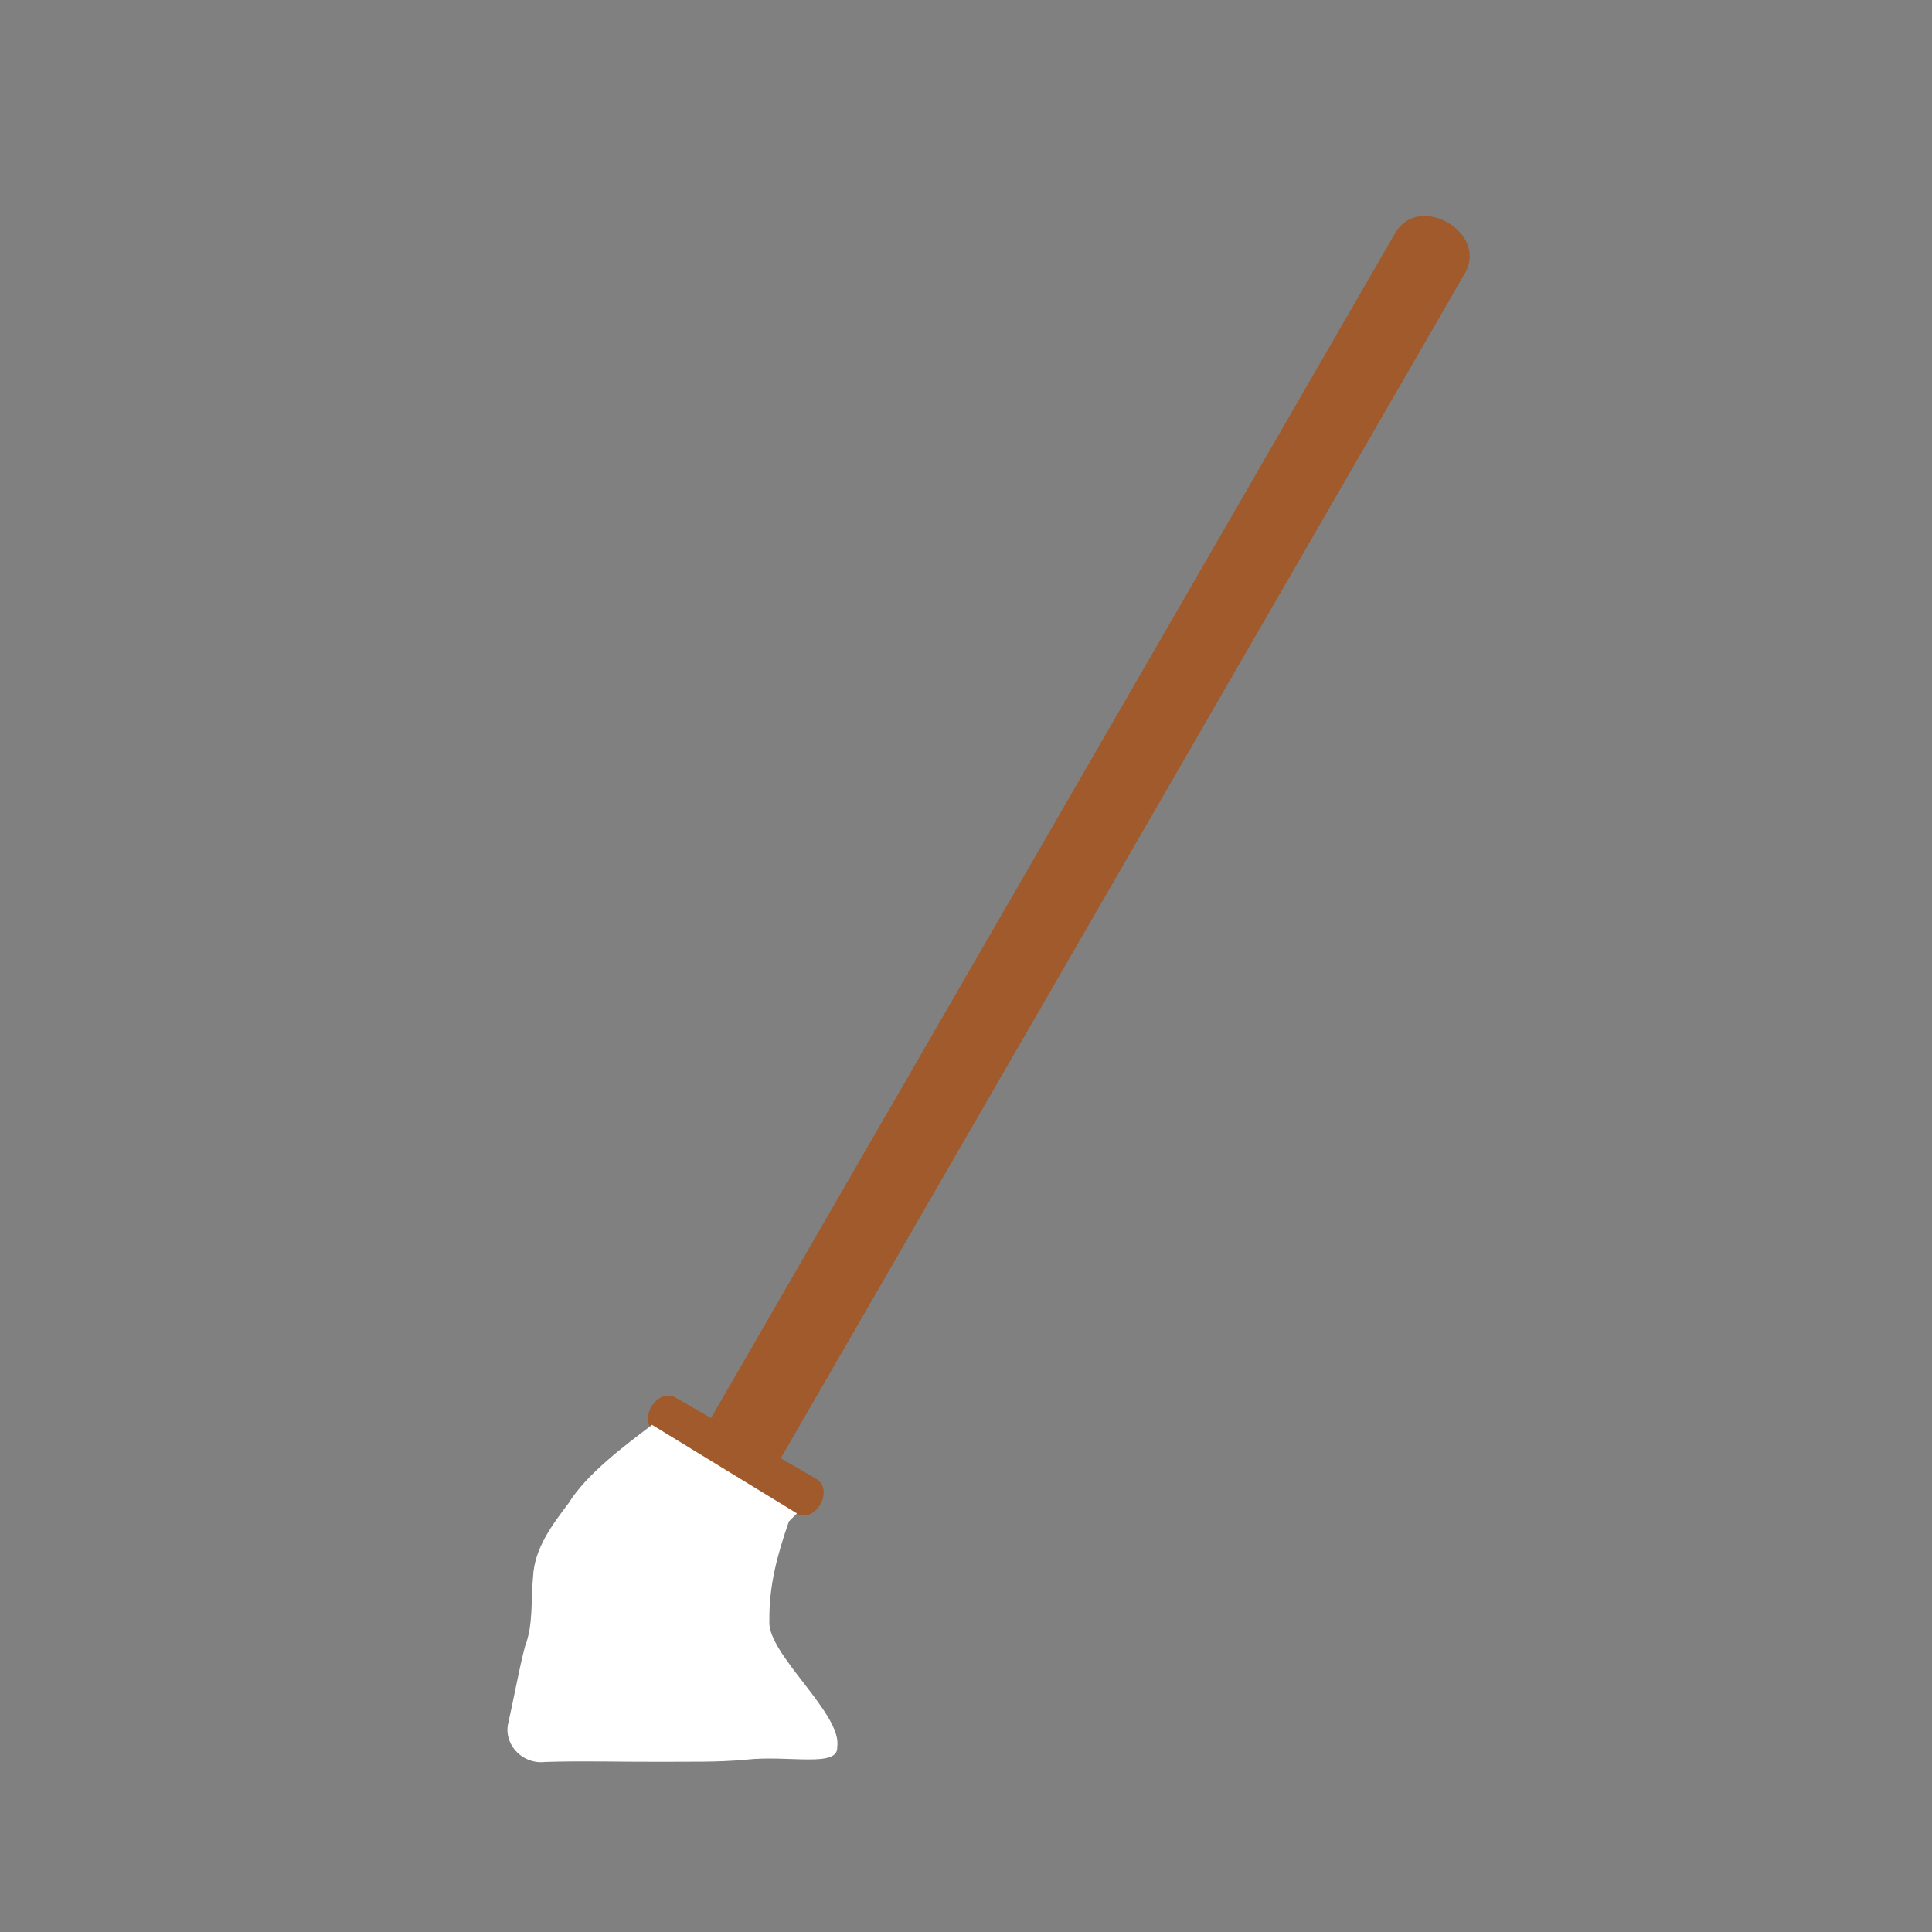
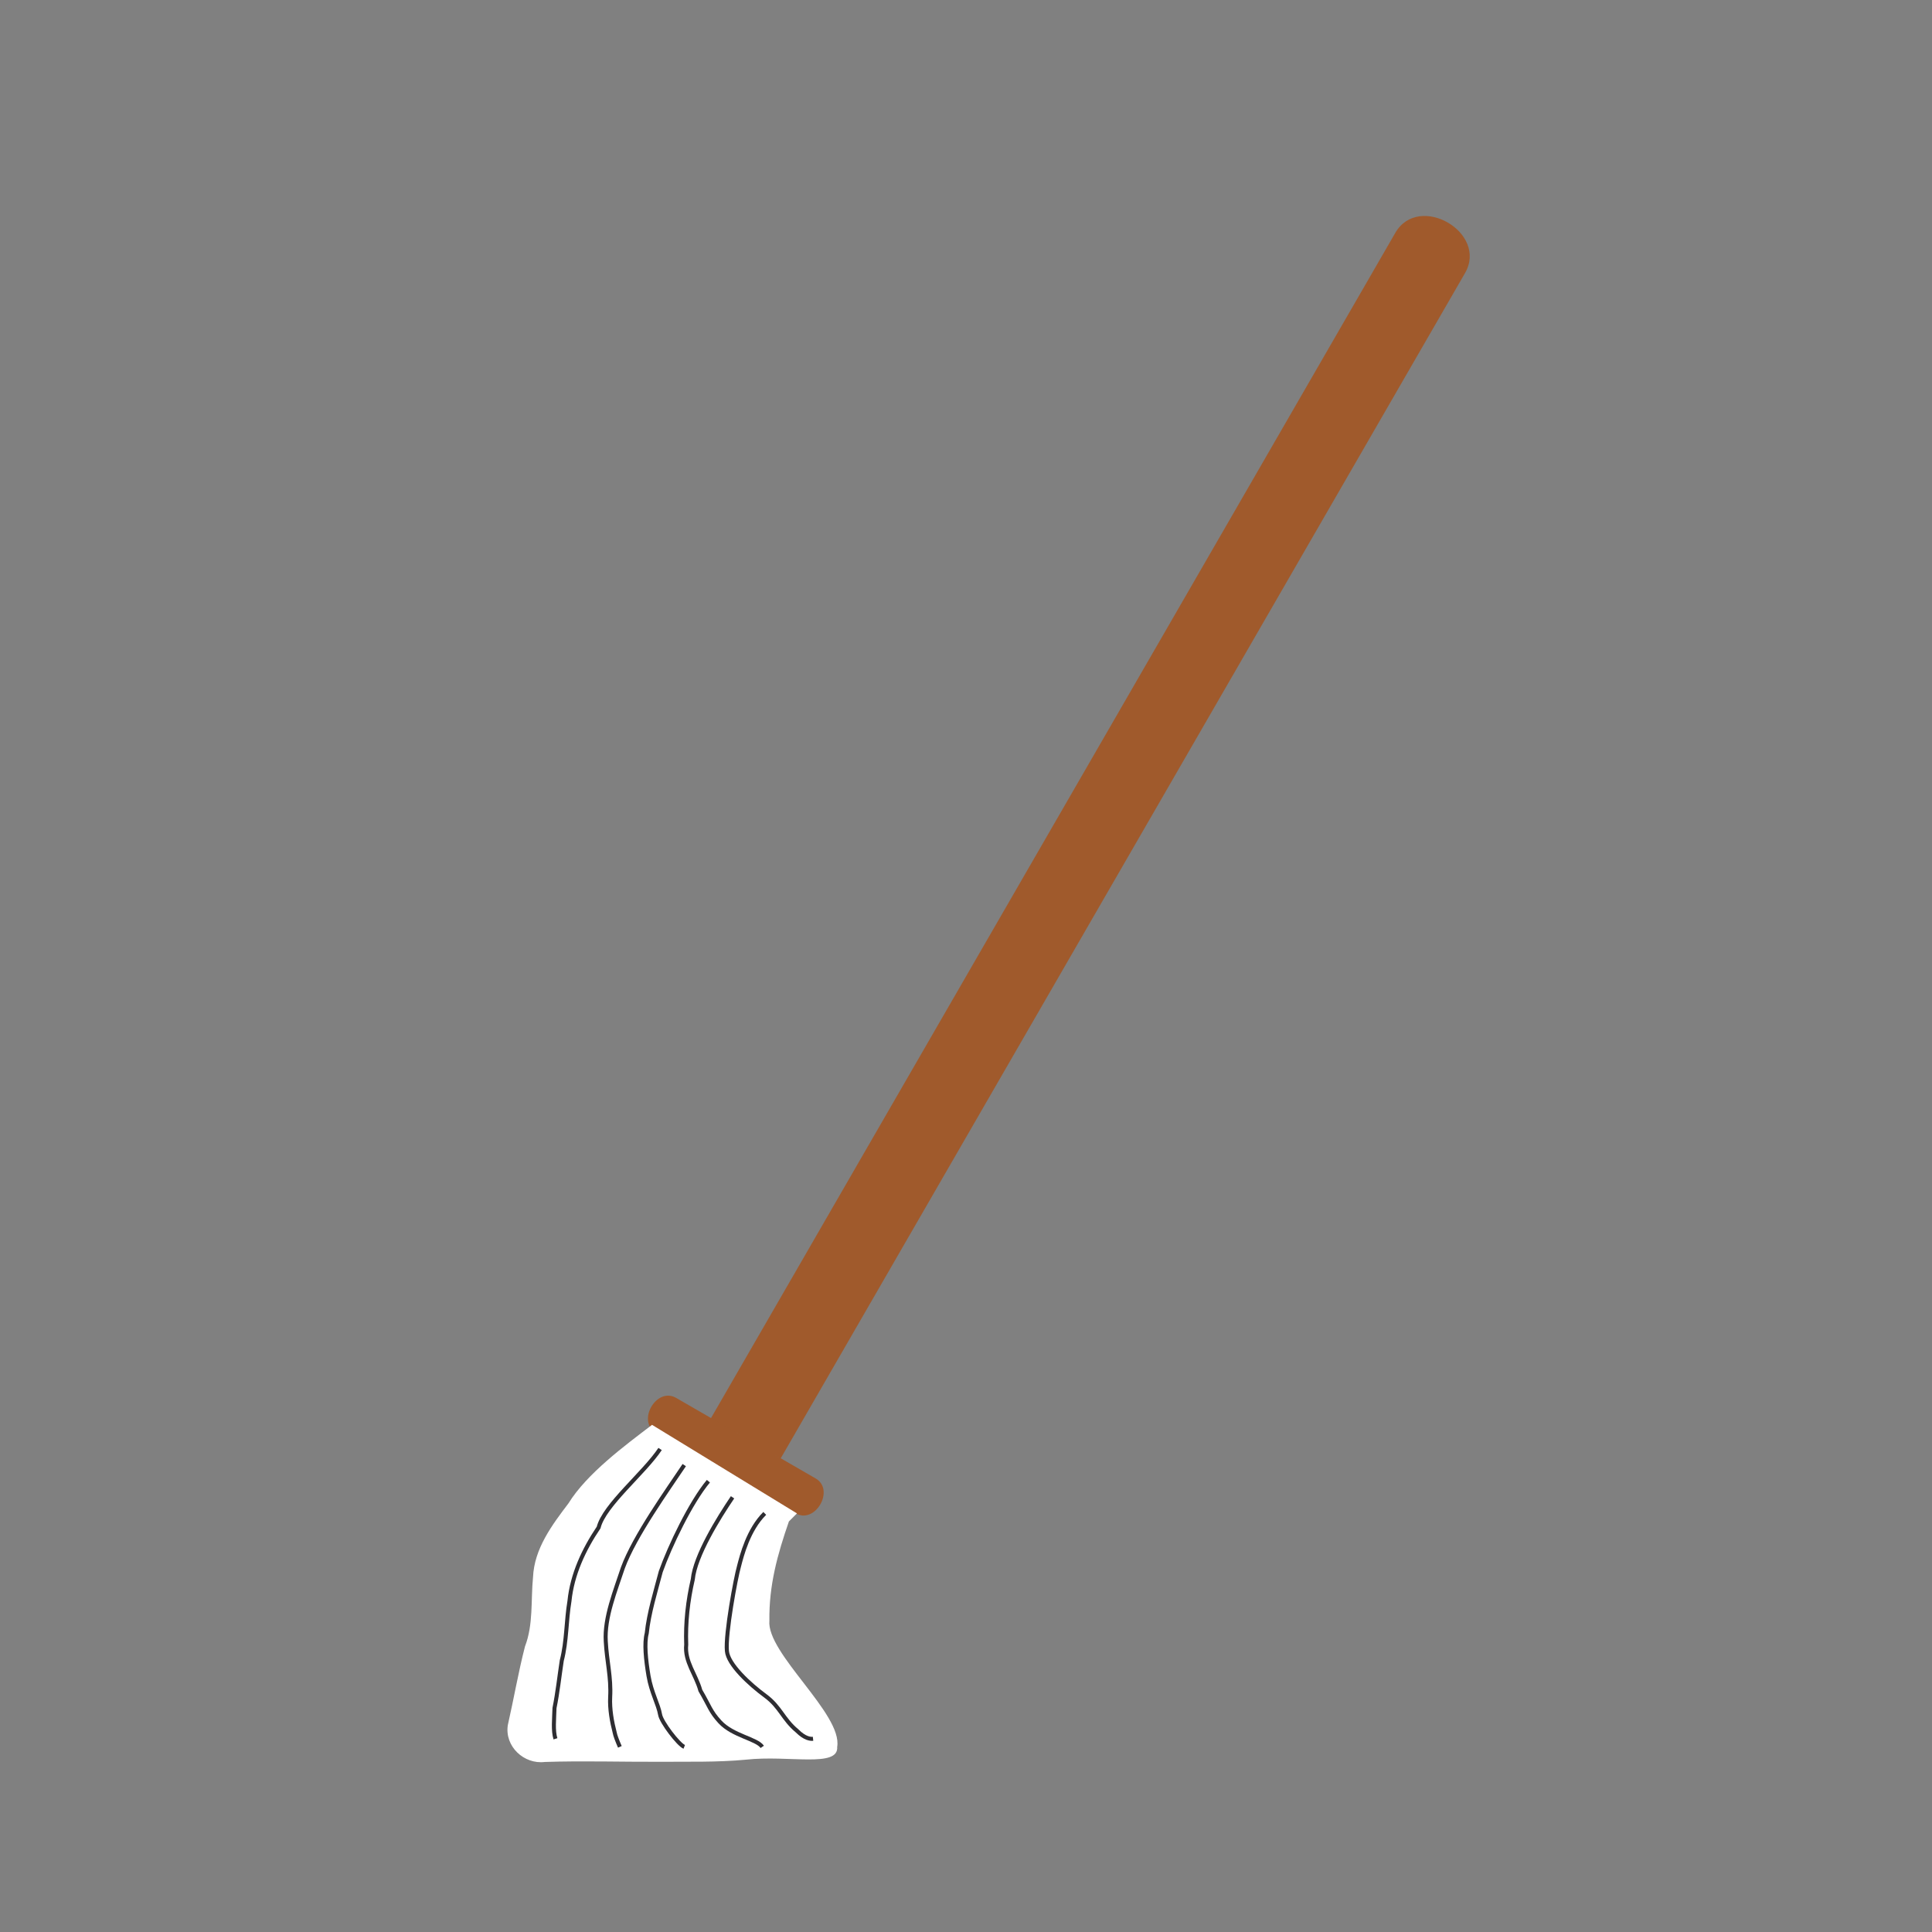
<svg xmlns="http://www.w3.org/2000/svg" width="67.733mm" height="67.733mm" viewBox="0 0 240 240" id="svg2" version="1.1">
  <defs id="defs4" />
  <g id="layer2" transform="translate(-120,-202.3622)">
    <rect style="display:inline;fill:#808080;fill-opacity:1;stroke:none" id="rect4297" width="240" height="240" x="120" y="202.362" />
  </g>
  <g id="layer1" style="display:inline" transform="translate(-120,-202.3622)">
    <path id="path3412" style="fill:#a05a2c;fill-opacity:1;fill-rule:evenodd;stroke:none;stroke-width:1px;stroke-linecap:butt;stroke-linejoin:miter;stroke-opacity:1" d="m 221.317,386.017 c 2.449,1.414 -0.051,5.744 -2.5,4.33 l -17.321,-10 c -2.449,-1.414 0.044,-5.748 2.5,-4.33 z m -12.99,-7.5 85,-147.224 c 2.915,-5.05 11.576,-0.05 8.66,5 l -85,147.224" />
    <path style="fill:#ffffff;fill-opacity:1;fill-rule:evenodd;stroke:none;stroke-width:1px;stroke-linecap:butt;stroke-linejoin:miter;stroke-opacity:1" d="m 201,379.362 c -3.394,2.583 -8.089,6.049 -10.376,9.74 -2.056,2.715 -4.255,5.633 -4.409,9.179 -0.286,2.877 0.059,5.861 -1.002,8.619 -0.83,3.227 -1.391,6.519 -2.13,9.764 -0.409,2.64 2.003,4.9 4.603,4.575 4.737,-0.157 9.479,-0.002 14.222,-0.021 3.58,-0.031 7.182,0.077 10.744,-0.263 C 218,420.362 224.192,422 224,419.362 c 0.691,-4.068 -8.808,-11.62 -8.424,-15.685 -0.055,-4.393 0.996,-8.19 2.424,-12.315 l 1,-1 0,0" id="path3487" />
+     <path style="fill:none;fill-rule:evenodd;stroke:#2e2d32;stroke-width:0.5;stroke-linecap:butt;stroke-linejoin:miter;stroke-miterlimit:4;stroke-dasharray:none;stroke-opacity:1" d="m 202,382.362 c -2,3 -6.929,6.954 -7.636,9.751 -1.847,2.74 -3.287,5.826 -3.624,9.144 -0.411,2.451 -0.33,4.969 -0.955,7.387 -0.303,1.965 -0.506,3.947 -0.903,5.897 -0.035,1.328 -0.203,2.807 0.118,3.82" id="path4393" />
+     <path style="fill:none;fill-rule:evenodd;stroke:#2e2d32;stroke-width:0.5;stroke-linecap:butt;stroke-linejoin:miter;stroke-miterlimit:4;stroke-dasharray:none;stroke-opacity:1" d="m 205,384.362 c -2,3 -6.184,8.815 -7.627,12.767 -0.92,2.812 -2.308,6.176 -2.122,9.126 0.125,2.461 0.686,4.488 0.545,6.933 -0.069,1.517 0.207,3.022 0.581,4.481 0.039,0.248 0.292,0.934 0.624,1.692" id="path4395" />
+     <path style="fill:none;fill-rule:evenodd;stroke:#2e2d32;stroke-width:0.5;stroke-linecap:butt;stroke-linejoin:miter;stroke-miterlimit:4;stroke-dasharray:none;stroke-opacity:1" d="m 211,388.362 c -1.729,2.553 -4.656,7.259 -4.94,10.201 -0.616,2.654 -0.917,5.375 -0.815,8.098 -0.222,2.108 1.205,3.703 1.755,5.701 1.147,1.949 1.226,2.588 2.438,3.903 1.594,1.728 4.562,2.097 5.252,3.097" id="path4397" />
+     <path style="fill:none;fill-rule:evenodd;stroke:#2e2d32;stroke-width:0.5;stroke-linecap:butt;stroke-linejoin:miter;stroke-miterlimit:4;stroke-dasharray:none;stroke-opacity:1" d="m 215,390.362 c -2.042,2.027 -2.846,5.202 -3.197,6.564 -0.41,1.409 -1.706,8.403 -1.504,10.528 0.142,1.678 2.824,4.143 4.783,5.58 1.851,1.36 2.184,2.887 3.918,4.328 1,1 1.7,1.031 2,0.999" id="path4401" />
+     <path style="fill:none;fill-rule:evenodd;stroke:#2e2d32;stroke-width:0.5;stroke-linecap:butt;stroke-linejoin:miter;stroke-miterlimit:4;stroke-dasharray:none;stroke-opacity:1" d="m 208,386.362 c -2.195,2.619 -4.803,8.09 -5.915,11.226 -0.644,2.465 -1.485,5.142 -1.745,7.671 -0.323,1.243 -0.118,3.265 0.223,5.297 0.341,2.033 1.218,3.521 1.437,4.806 0.148,0.923 2.295,3.724 3,4" id="path4403" />
  </g>
</svg>
